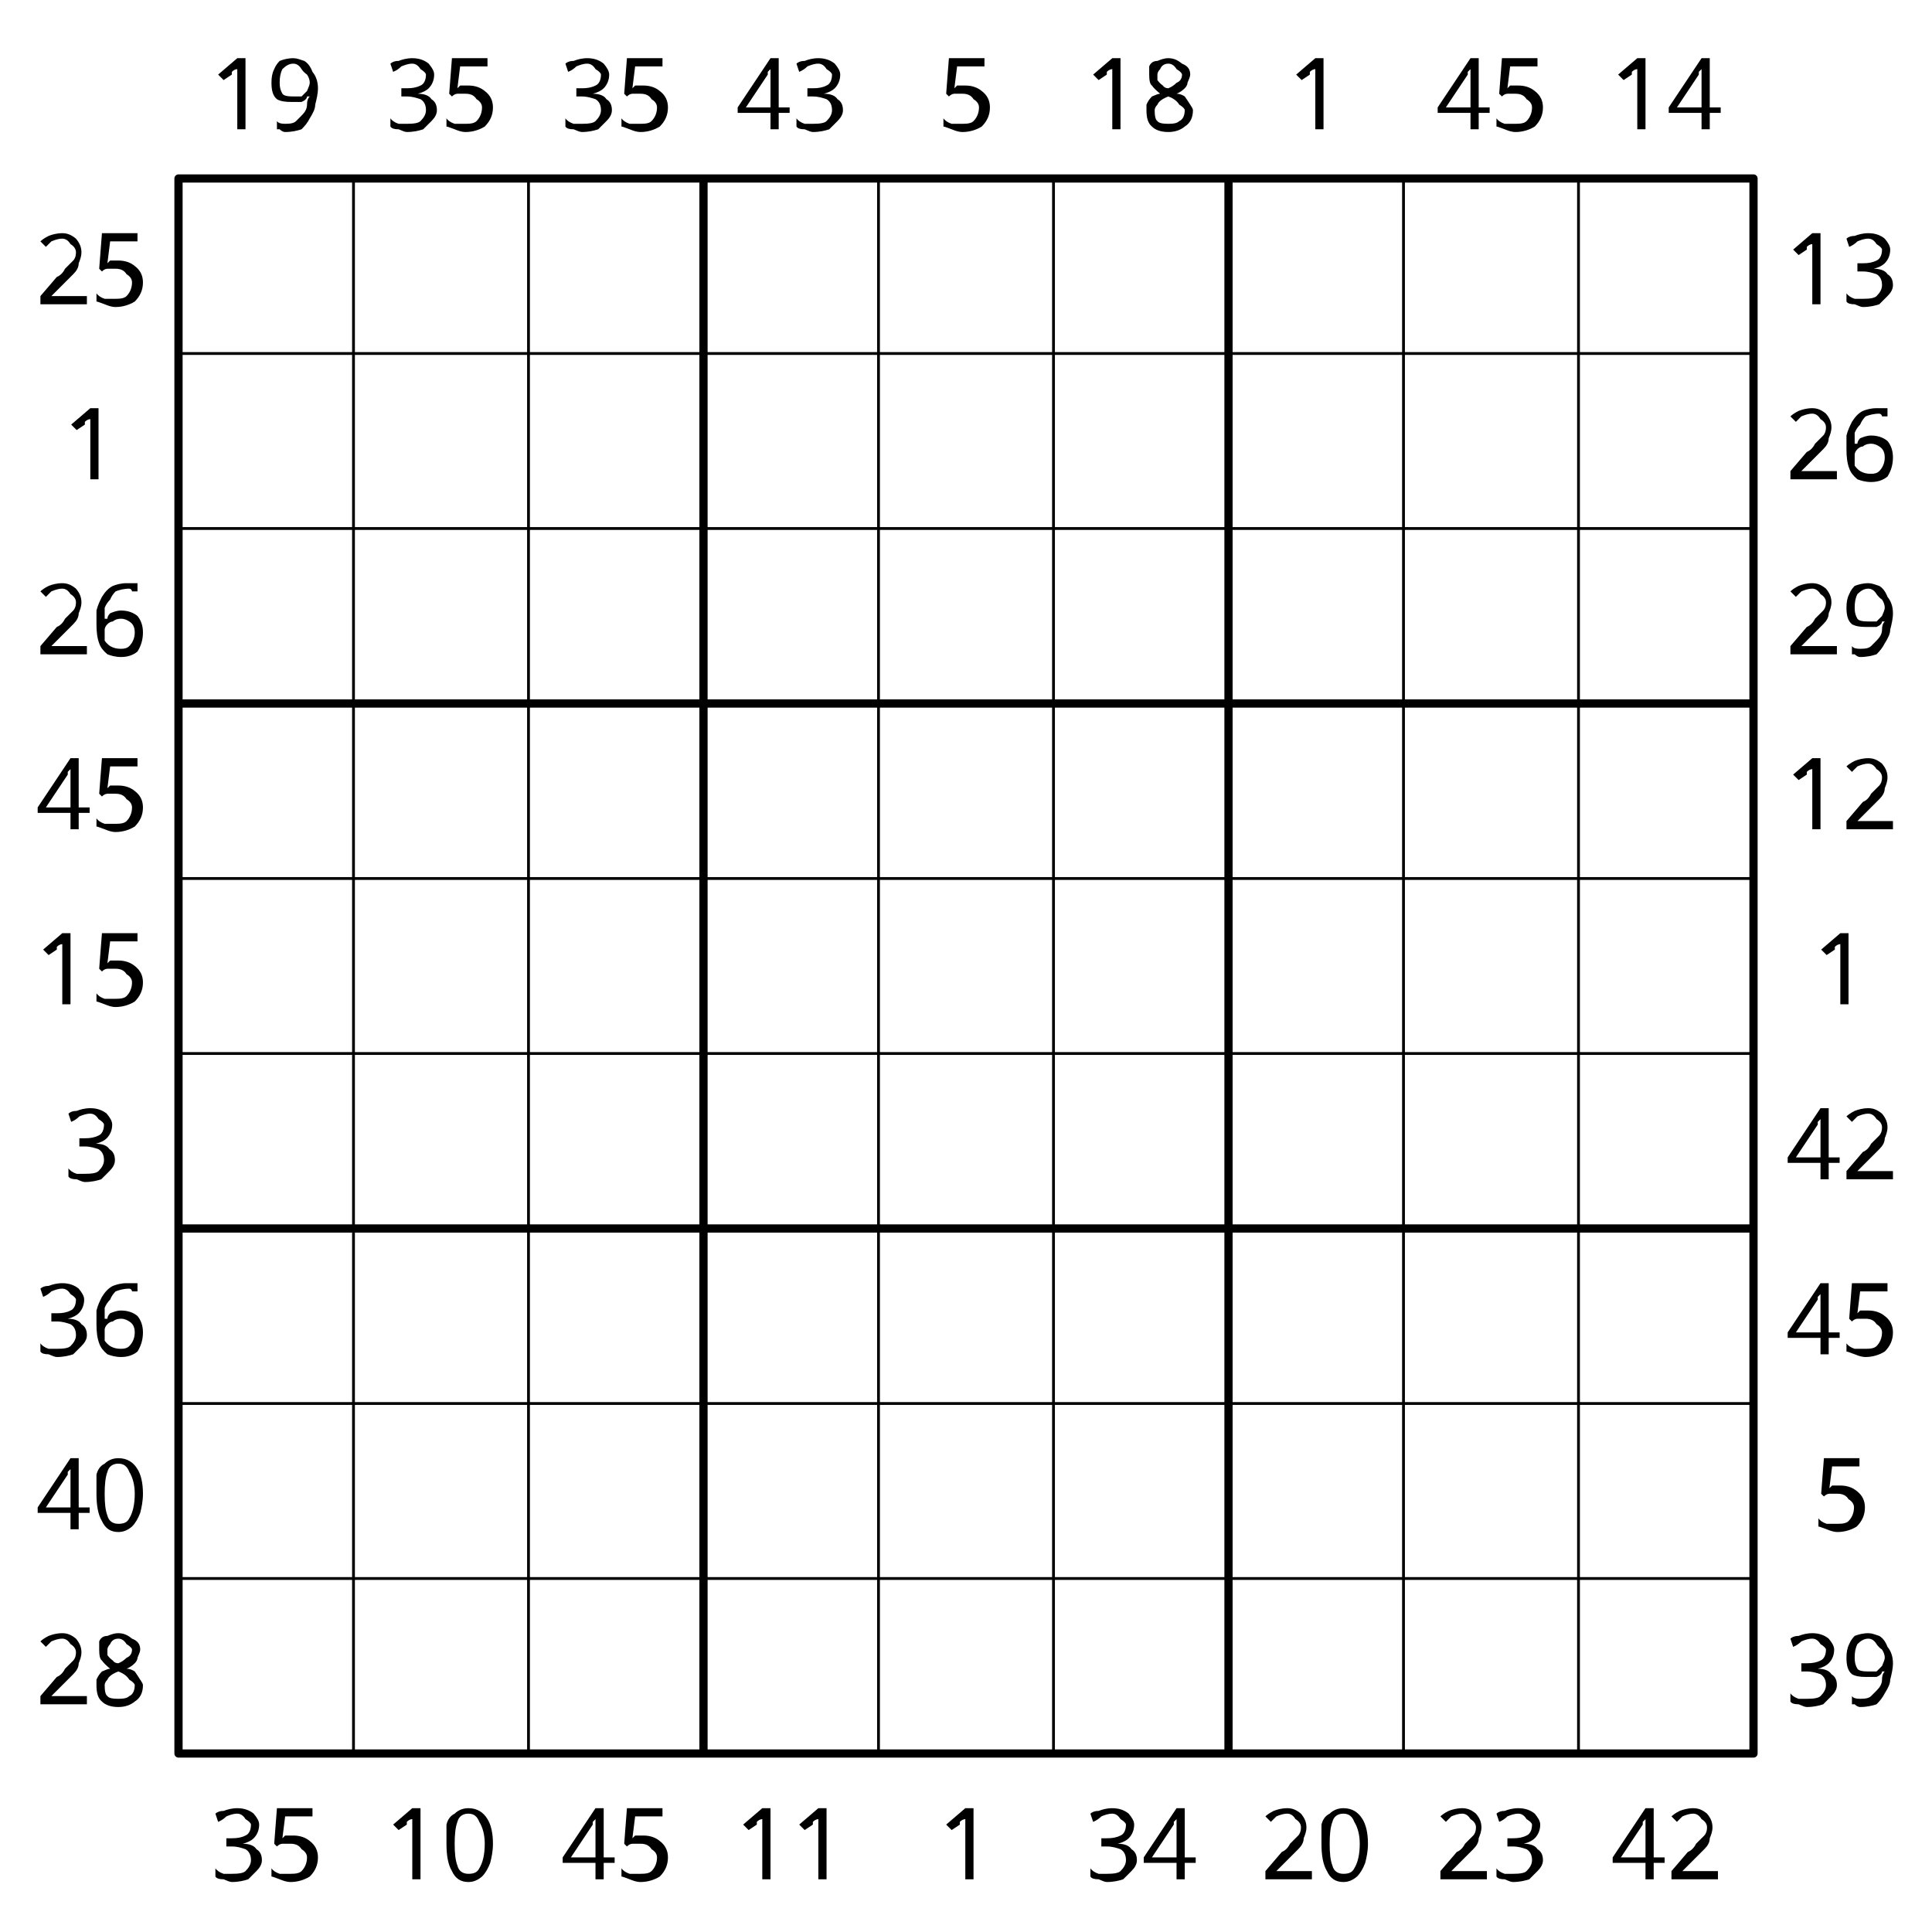
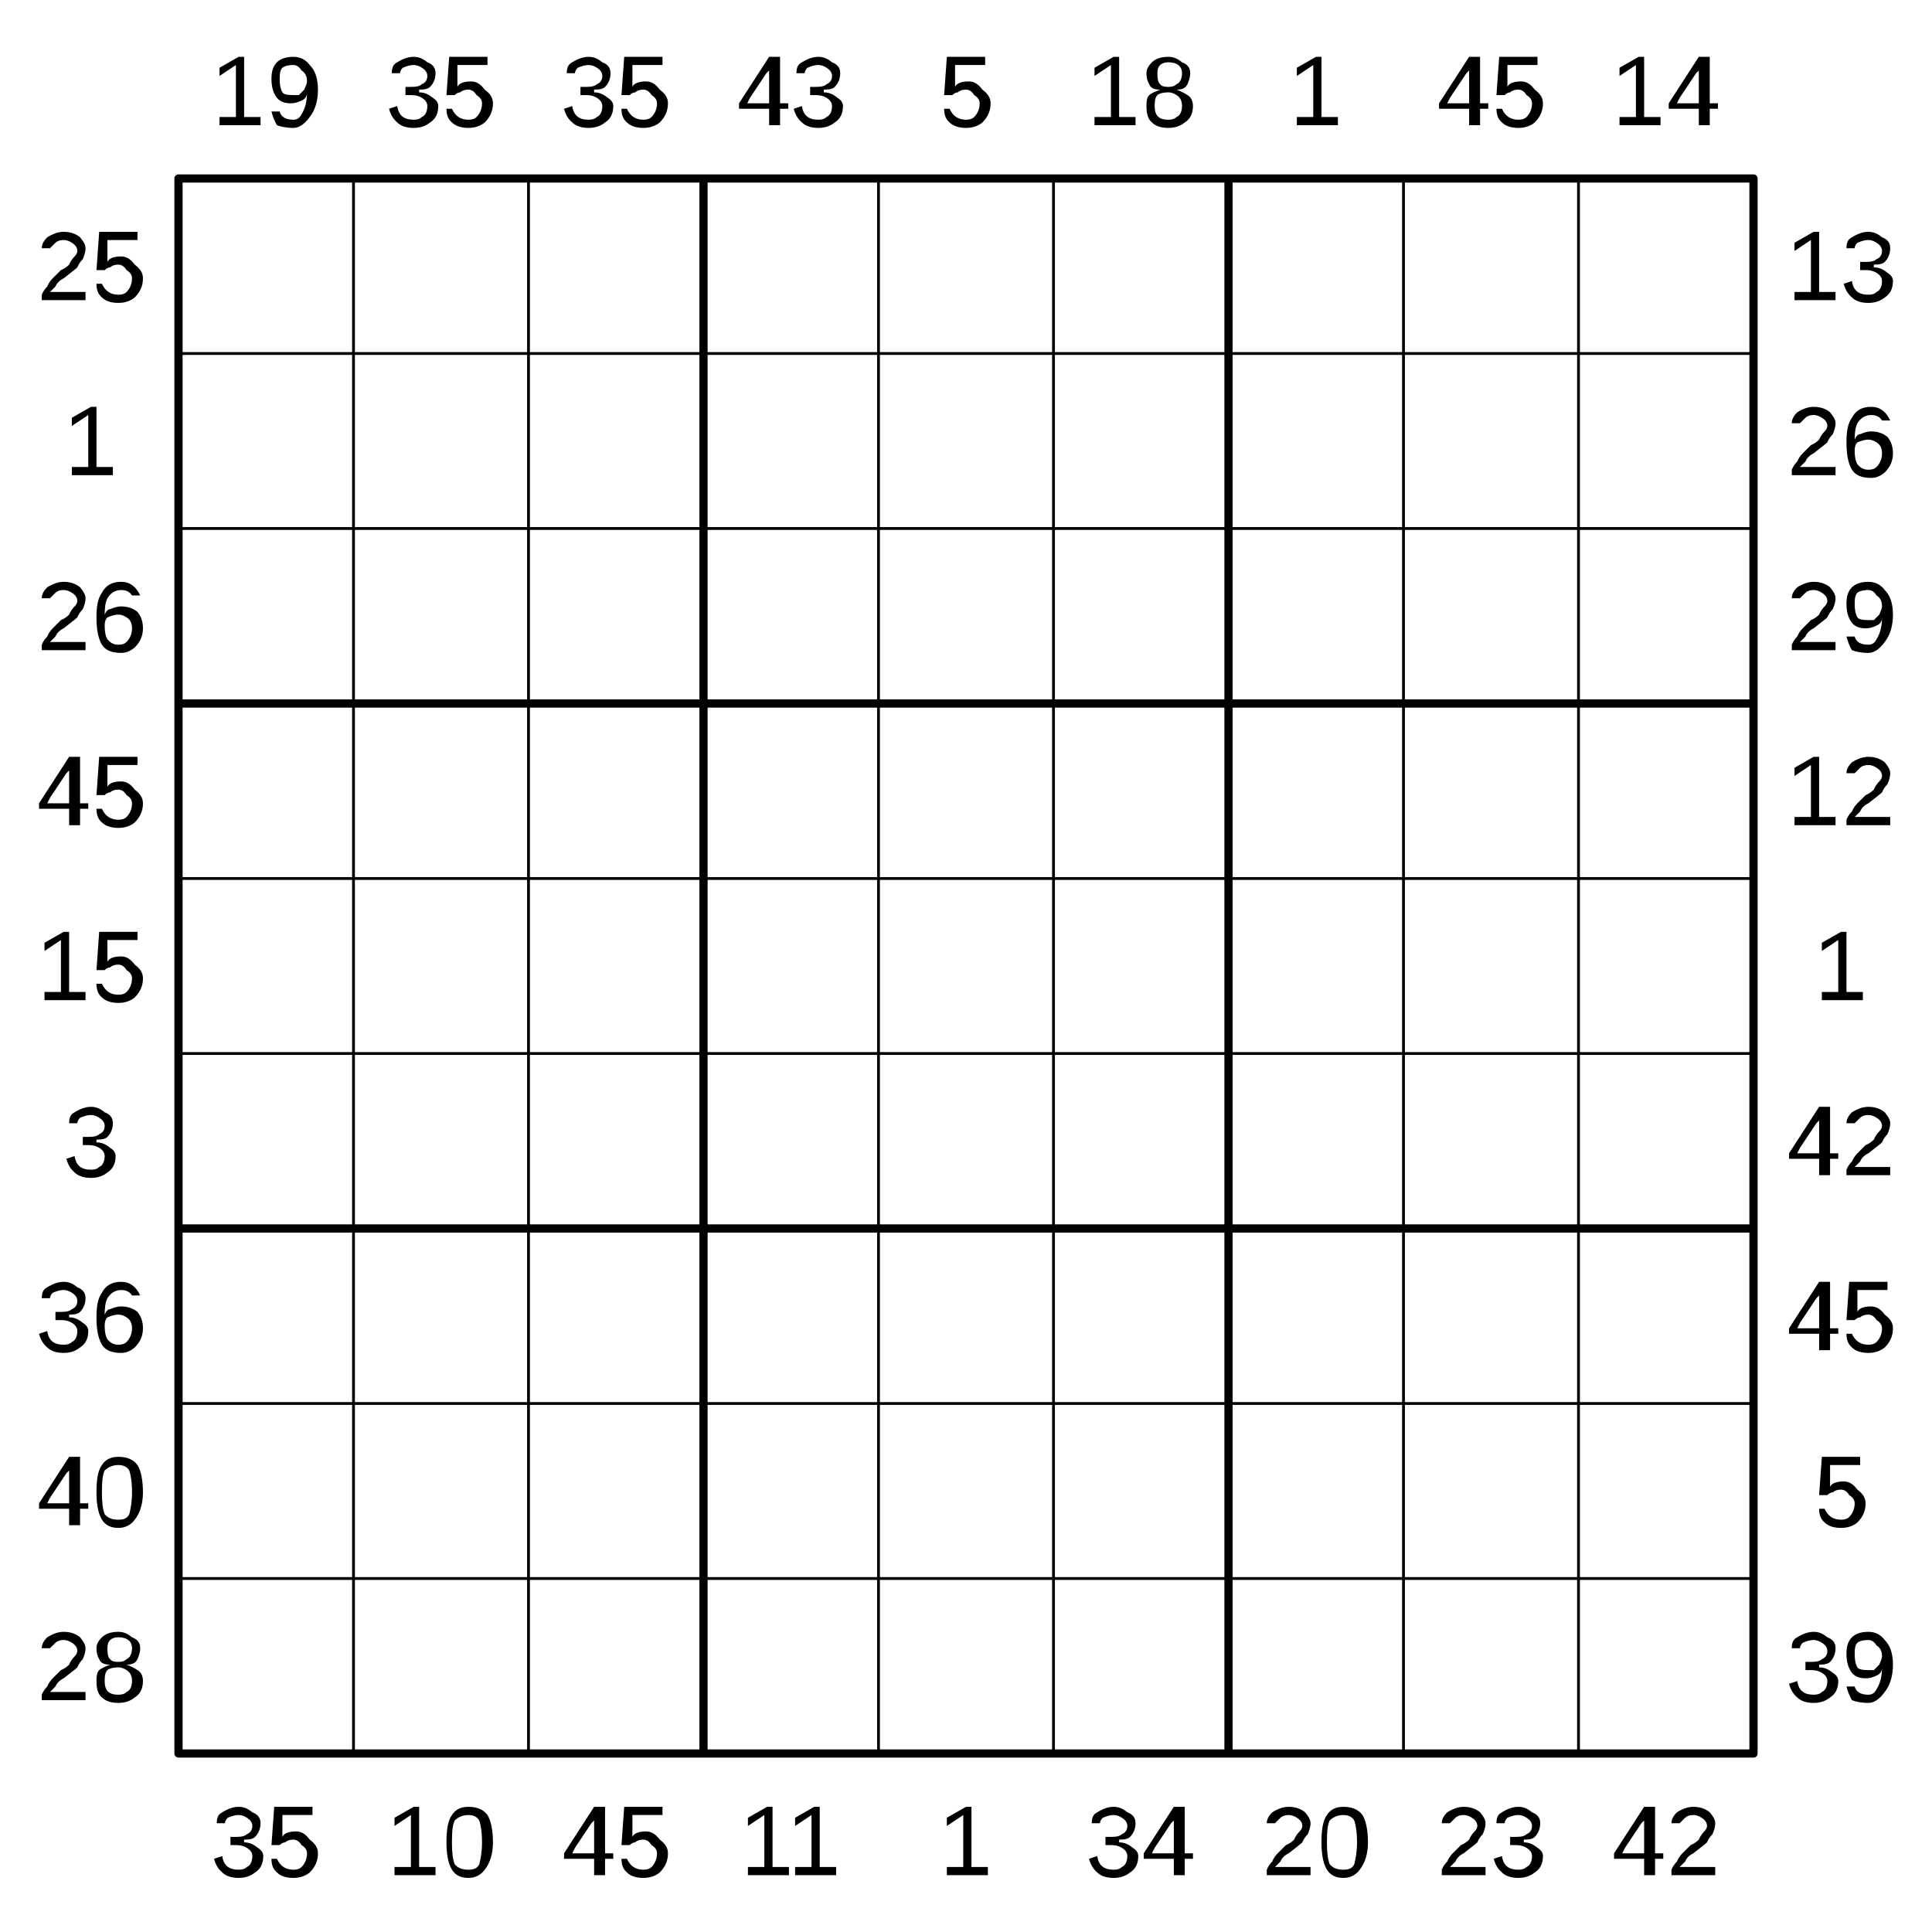
<svg xmlns="http://www.w3.org/2000/svg" viewBox="-1.02 -1.02 11.04 11.04" width="832px" height="832px">
  <path fill="#fff" d="M-1.02 -1.02h11.04v11.04H-1.02Z" />
  <path d="M1 0V9M2 0V9M4 0V9M5 0V9M7 0V9M8 0V9M0 1H9M0 2H9M0 4H9M0 5H9M0 7H9M0 8H9Z" stroke="#000" stroke-width=".016" fill="none" />
  <path d="M0 0H9V9H0ZM3 0V9M6 0V9M0 3H9M0 6H9" stroke="#000" stroke-width=".047" stroke-linejoin="round" fill="none" />
-   <g text-anchor="middle" dominant-baseline="central" font-size=".562" font-family="sans-serif">
+   <g text-anchor="middle" dominant-baseline="central" font-size=".562" font-family="Arial, Helvetica, sans-serif">
    <text x="9.5" y="7.5">5</text>
    <text x="-.5" y="5.5">3</text>
    <text x="4.5" y="9.5">1</text>
    <text x="3.5" y="-.5">43</text>
    <text x="9.5" y="3.5">12</text>
    <text x="-.5" y="4.5">15</text>
    <text x="9.5" y="4.5">1</text>
    <text x="2.5" y="9.5">45</text>
    <text x="7.5" y="-.5">45</text>
    <text x="9.5" y=".5">13</text>
    <text x="8.5" y="-.5">14</text>
    <text x="-.5" y="1.5">1</text>
    <text x=".5" y="-.5">19</text>
    <text x="-.5" y="3.5">45</text>
    <text x="6.5" y="-.5">1</text>
    <text x="3.5" y="9.5">11</text>
    <text x="9.5" y="5.5">42</text>
    <text x="9.5" y="6.5">45</text>
    <text x="9.5" y="8.5">39</text>
    <text x="7.5" y="9.5">23</text>
    <text x="8.5" y="9.5">42</text>
    <text x="6.5" y="9.5">20</text>
    <text x="1.5" y="9.5">10</text>
    <text x=".5" y="9.5">35</text>
    <text x="-.5" y="8.5">28</text>
    <text x="4.5" y="-.5">5</text>
    <text x="5.5" y="-.5">18</text>
    <text x="-.5" y=".5">25</text>
    <text x="-.5" y="2.5">26</text>
    <text x="-.5" y="7.5">40</text>
    <text x="-.5" y="6.5">36</text>
    <text x="5.5" y="9.5">34</text>
    <text x="1.5" y="-.5">35</text>
    <text x="2.5" y="-.5">35</text>
    <text x="9.5" y="2.5">29</text>
    <text x="9.5" y="1.5">26</text>
  </g>
</svg>
